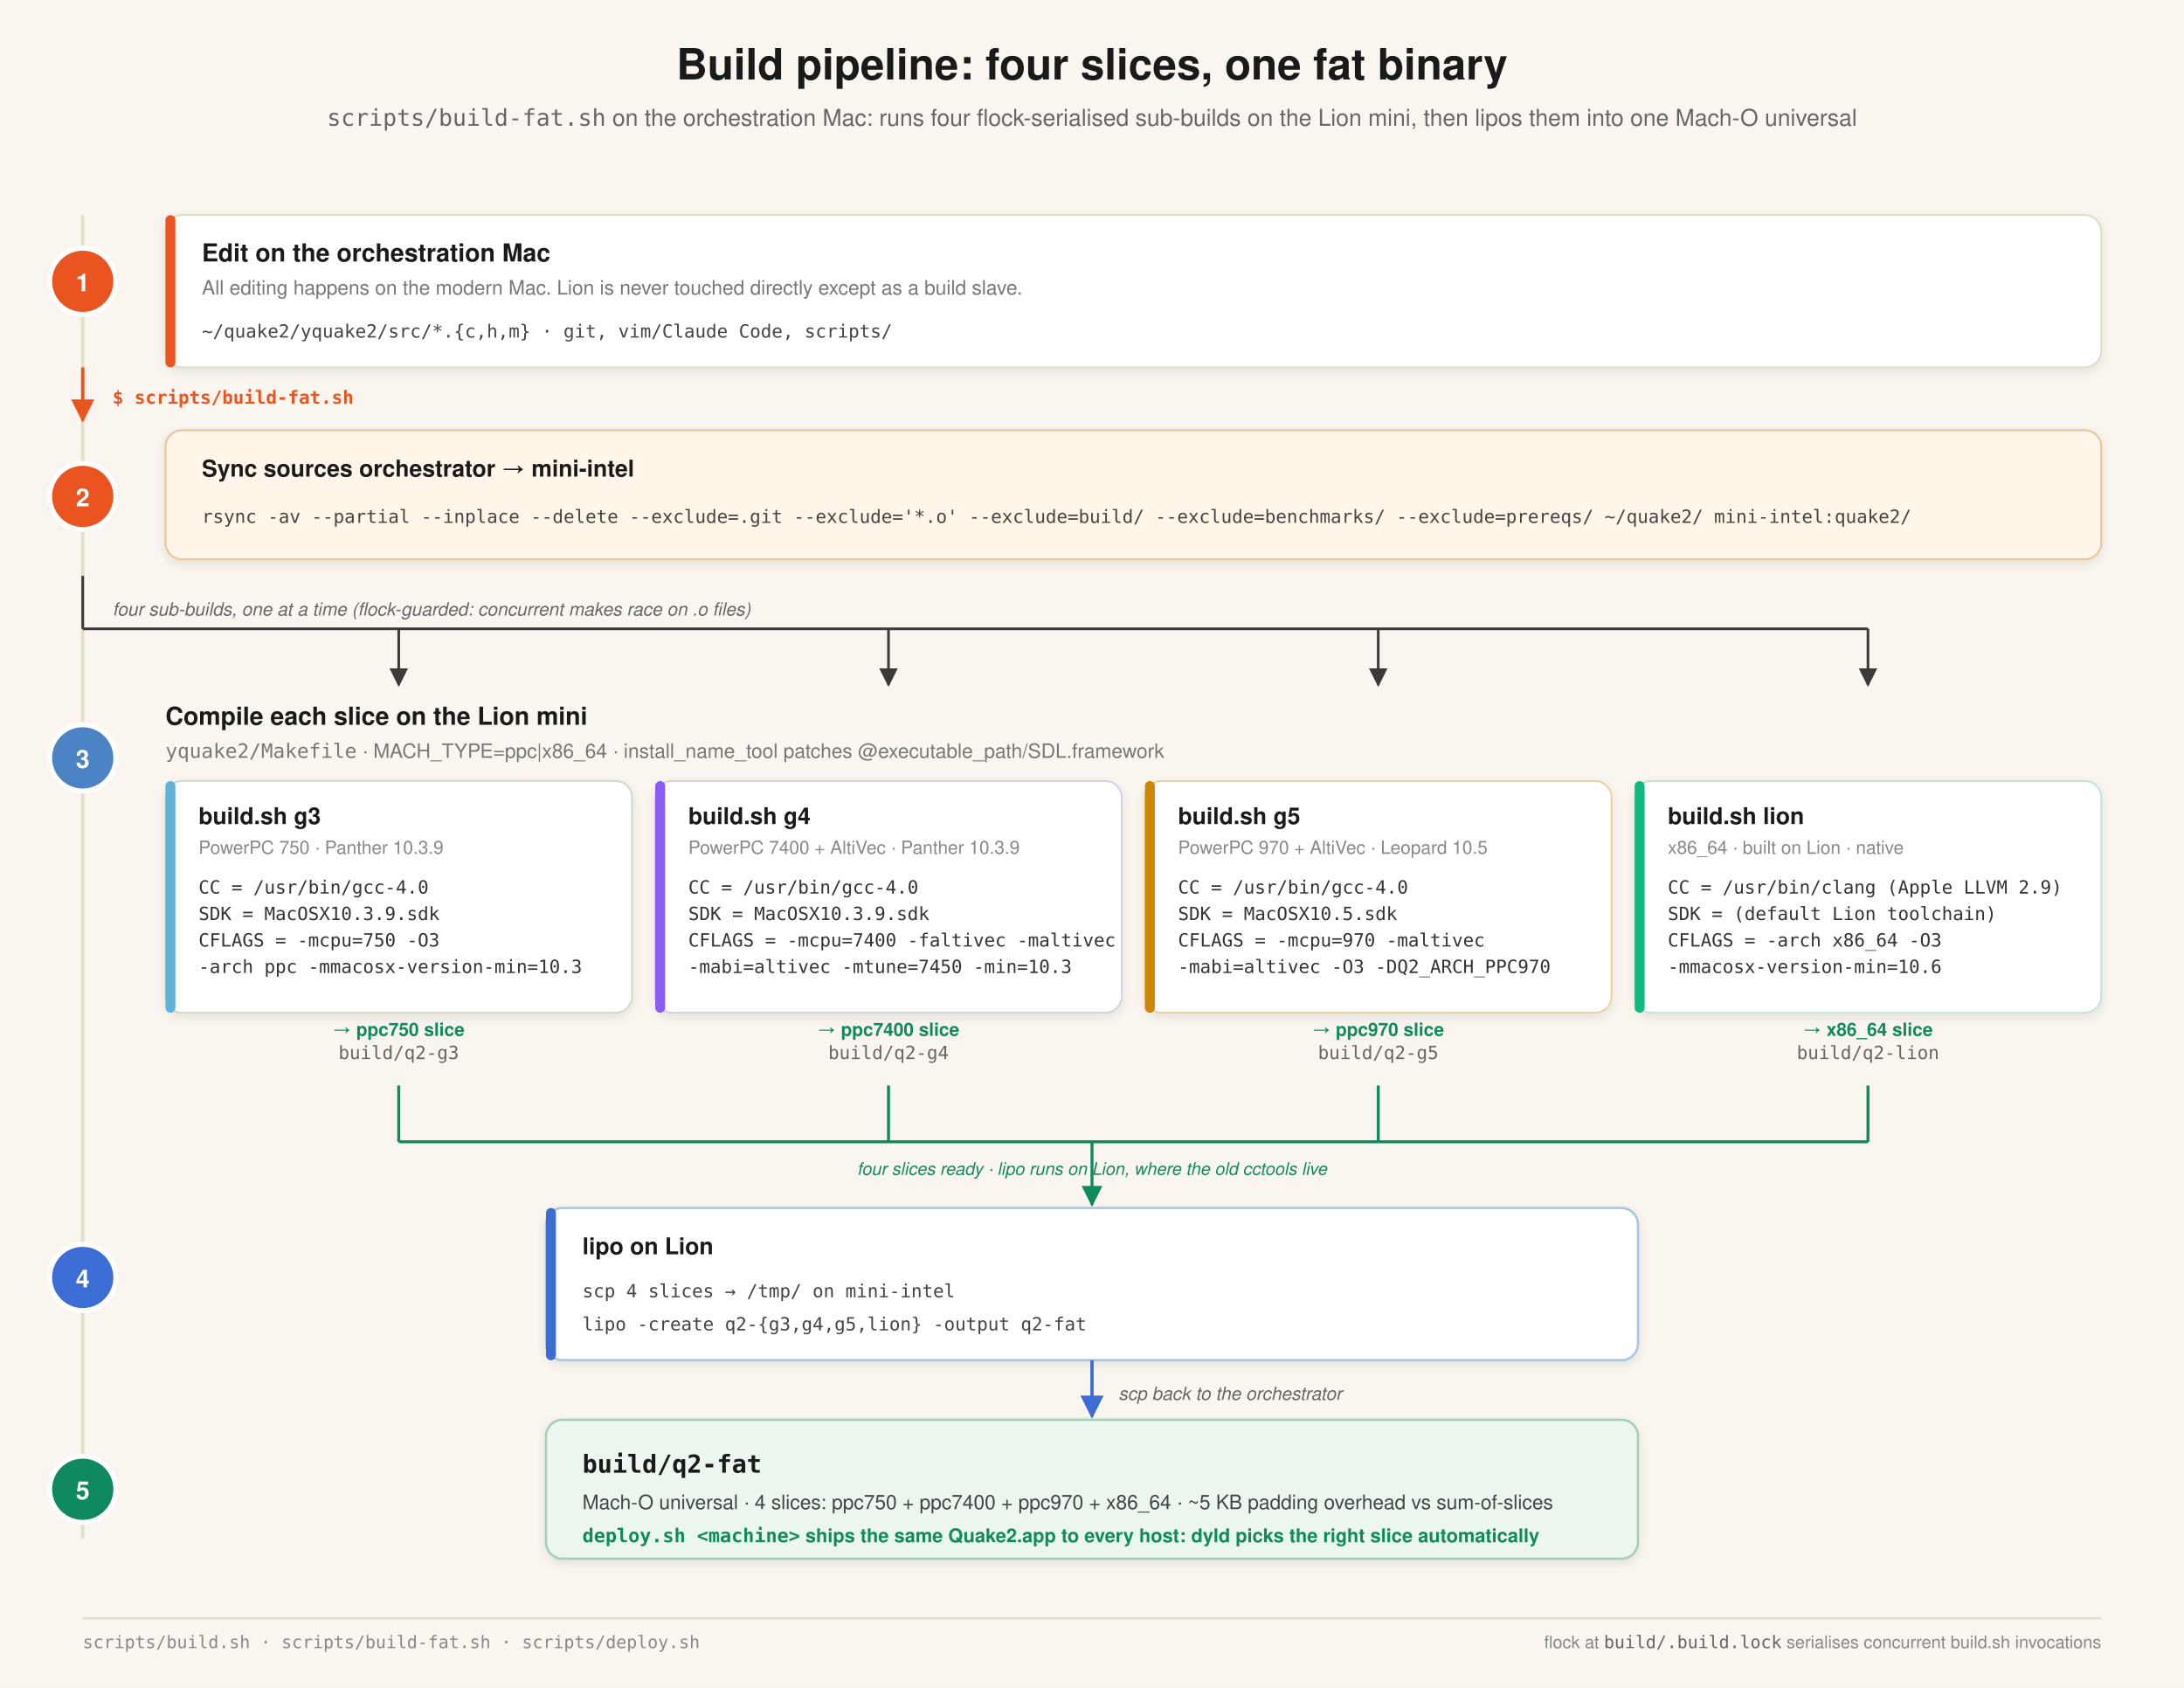
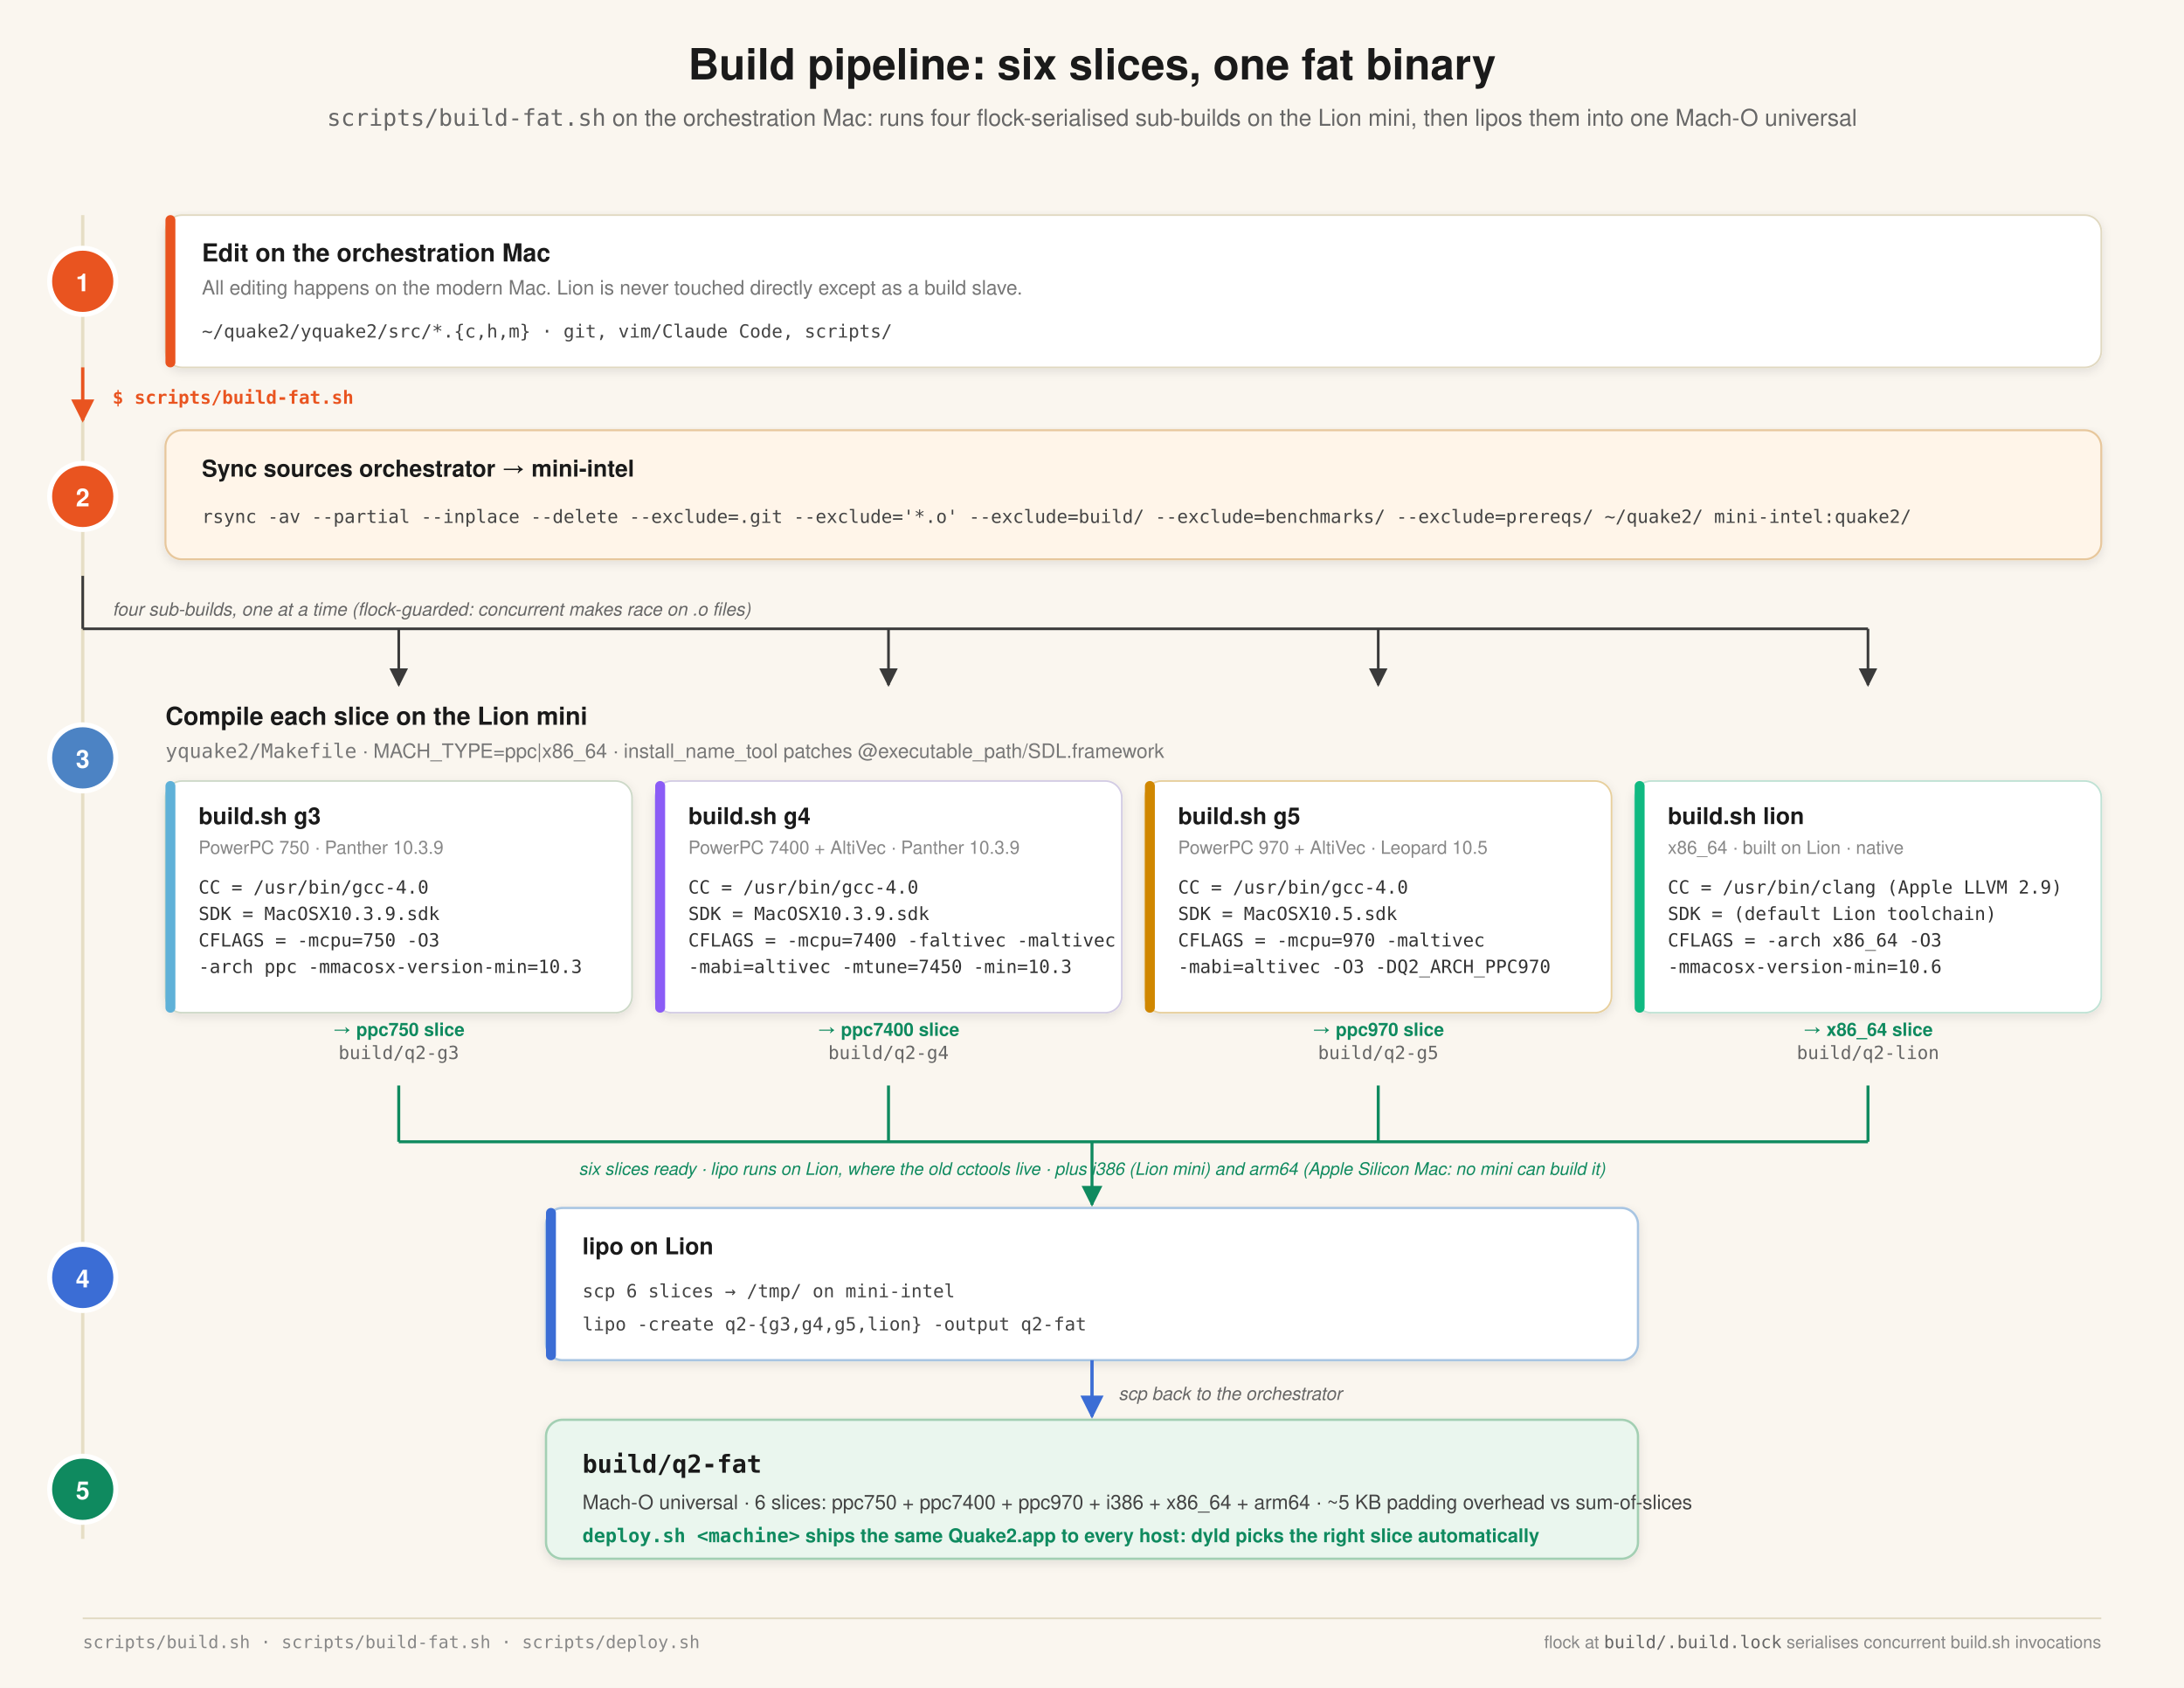
<svg xmlns="http://www.w3.org/2000/svg" viewBox="0 0 1320 1020" font-family="-apple-system, system-ui, 'Segoe UI', Helvetica, Arial, sans-serif">
  <defs>
    <marker id="bp-ar" viewBox="0 0 10 10" refX="9" refY="5" markerWidth="7" markerHeight="7" orient="auto-start-reverse">
      <path d="M 0 0 L 10 5 L 0 10 z" fill="#3a3a3a" />
    </marker>
    <marker id="bp-ar-orange" viewBox="0 0 10 10" refX="9" refY="5" markerWidth="7" markerHeight="7" orient="auto-start-reverse">
      <path d="M 0 0 L 10 5 L 0 10 z" fill="#e95420" />
    </marker>
    <marker id="bp-ar-green" viewBox="0 0 10 10" refX="9" refY="5" markerWidth="7" markerHeight="7" orient="auto-start-reverse">
      <path d="M 0 0 L 10 5 L 0 10 z" fill="#0f8a5f" />
    </marker>
    <marker id="bp-ar-blue" viewBox="0 0 10 10" refX="9" refY="5" markerWidth="7" markerHeight="7" orient="auto-start-reverse">
      <path d="M 0 0 L 10 5 L 0 10 z" fill="#3b6dd5" />
    </marker>
    <filter id="bp-shadow" x="-5%" y="-5%" width="110%" height="115%">
      <feDropShadow dx="0" dy="2" stdDeviation="3" flood-opacity="0.10" />
    </filter>
  </defs>
  <rect width="1320" height="1020" fill="#faf6ef" />
-   <text x="660" y="48" text-anchor="middle" font-size="26" font-weight="700" fill="#1a1a1a">Build pipeline: four slices, one fat binary</text>
+   <text x="660" y="48" text-anchor="middle" font-size="26" font-weight="700" fill="#1a1a1a">Build pipeline: six slices, one fat binary</text>
  <text x="660" y="76" text-anchor="middle" font-size="14" fill="#666">
    <tspan font-family="ui-monospace, Menlo, Consolas, monospace">scripts/build-fat.sh</tspan> on the orchestration Mac: runs four flock-serialised sub-builds on the Lion mini, then lipos them into one Mach-O universal</text>
  <g transform="translate(50, 130)">
    <line x1="0" y1="0" x2="0" y2="800" stroke="#e6dec5" stroke-width="2" />
  </g>
  <g transform="translate(0, 130)">
    <circle cx="50" cy="40" r="20" fill="#e95420" stroke="#fff" stroke-width="3" />
    <text x="50" y="46" text-anchor="middle" font-size="15" font-weight="700" fill="#ffffff">1</text>
    <g transform="translate(100, 0)">
      <rect x="0" y="0" width="1170" height="92" rx="10" fill="#ffffff" stroke="#e0d8c0" stroke-width="1" filter="url(#bp-shadow)" />
      <rect x="0" y="0" width="6" height="92" rx="3" fill="#e95420" />
      <text x="22" y="28" font-size="15" font-weight="700" fill="#1a1a1a">Edit on the orchestration Mac</text>
      <text x="22" y="48" font-size="12" fill="#777">All editing happens on the modern Mac. Lion is never touched directly except as a build slave.</text>
      <g font-family="ui-monospace, Menlo, Consolas, monospace" font-size="11" fill="#444">
        <text x="22" y="74">~/quake2/yquake2/src/*.{c,h,m}   ·   git, vim/Claude Code, scripts/</text>
      </g>
    </g>
  </g>
  <g stroke="#e95420" stroke-width="2" fill="none">
    <path d="M 50 222 L 50 254" marker-end="url(#bp-ar-orange)" />
  </g>
  <text x="68" y="244" font-family="ui-monospace, Menlo, Consolas, monospace" font-size="11" font-weight="700" fill="#e95420">$ scripts/build-fat.sh</text>
  <g transform="translate(0, 260)">
    <circle cx="50" cy="40" r="20" fill="#e95420" stroke="#fff" stroke-width="3" />
    <text x="50" y="46" text-anchor="middle" font-size="15" font-weight="700" fill="#ffffff">2</text>
    <g transform="translate(100, 0)">
      <rect x="0" y="0" width="1170" height="78" rx="10" fill="#fff5e9" stroke="#e7c79c" stroke-width="1.2" filter="url(#bp-shadow)" />
      <text x="22" y="28" font-size="14" font-weight="700" fill="#1a1a1a">Sync sources orchestrator → mini-intel</text>
      <g font-family="ui-monospace, Menlo, Consolas, monospace" font-size="11" fill="#444">
        <text x="22" y="56">rsync -av --partial --inplace --delete --exclude=.git --exclude='*.o' --exclude=build/ --exclude=benchmarks/ --exclude=prereqs/  ~/quake2/  mini-intel:quake2/</text>
      </g>
    </g>
  </g>
  <g stroke="#3a3a3a" stroke-width="1.6" fill="none">
    <path d="M 50 348 L 50 380" />
    <path d="M 50 380 L 1129 380" />
    <path d="M 241 380 L 241 414" marker-end="url(#bp-ar)" />
    <path d="M 537 380 L 537 414" marker-end="url(#bp-ar)" />
    <path d="M 833 380 L 833 414" marker-end="url(#bp-ar)" />
    <path d="M 1129 380 L 1129 414" marker-end="url(#bp-ar)" />
  </g>
  <text x="68" y="372" font-size="11" font-style="italic" fill="#666">four sub-builds, one at a time (flock-guarded: concurrent makes race on .o files)</text>
  <g transform="translate(0, 416)">
    <circle cx="50" cy="42" r="20" fill="#4c83c4" stroke="#fff" stroke-width="3" />
    <text x="50" y="48" text-anchor="middle" font-size="15" font-weight="700" fill="#ffffff">3</text>
    <text x="100" y="22" font-size="15" font-weight="700" fill="#1a1a1a">Compile each slice on the Lion mini</text>
    <text x="100" y="42" font-size="12" fill="#777">
      <tspan font-family="ui-monospace, Menlo, Consolas, monospace">yquake2/Makefile</tspan> · MACH_TYPE=ppc|x86_64 · install_name_tool patches @executable_path/SDL.framework</text>
    <g transform="translate(100, 56)">
      <g transform="translate(0, 0)">
        <rect x="0" y="0" width="282" height="140" rx="10" fill="#ffffff" stroke="#cdd9c8" stroke-width="1" filter="url(#bp-shadow)" />
        <rect x="0" y="0" width="6" height="140" rx="3" fill="#5fb1d8" />
        <text x="20" y="26" font-size="14" font-weight="700" fill="#1a1a1a">build.sh g3</text>
        <text x="20" y="44" font-size="11" fill="#888">PowerPC 750 · Panther 10.3.9</text>
        <g font-family="ui-monospace, Menlo, Consolas, monospace" font-size="11" fill="#333">
          <text x="20" y="68">CC = /usr/bin/gcc-4.0</text>
          <text x="20" y="84">SDK = MacOSX10.3.9.sdk</text>
          <text x="20" y="100">CFLAGS = -mcpu=750 -O3</text>
          <text x="20" y="116">         -arch ppc -mmacosx-version-min=10.3</text>
        </g>
      </g>
      <g transform="translate(296, 0)">
        <rect x="0" y="0" width="282" height="140" rx="10" fill="#ffffff" stroke="#d3cce4" stroke-width="1" filter="url(#bp-shadow)" />
        <rect x="0" y="0" width="6" height="140" rx="3" fill="#8b5cf6" />
        <text x="20" y="26" font-size="14" font-weight="700" fill="#1a1a1a">build.sh g4</text>
        <text x="20" y="44" font-size="11" fill="#888">PowerPC 7400 + AltiVec · Panther 10.3.9</text>
        <g font-family="ui-monospace, Menlo, Consolas, monospace" font-size="11" fill="#333">
          <text x="20" y="68">CC = /usr/bin/gcc-4.0</text>
          <text x="20" y="84">SDK = MacOSX10.3.9.sdk</text>
          <text x="20" y="100">CFLAGS = -mcpu=7400 -faltivec -maltivec</text>
          <text x="20" y="116">         -mabi=altivec -mtune=7450 -min=10.3</text>
        </g>
      </g>
      <g transform="translate(592, 0)">
        <rect x="0" y="0" width="282" height="140" rx="10" fill="#ffffff" stroke="#e7cf9c" stroke-width="1" filter="url(#bp-shadow)" />
        <rect x="0" y="0" width="6" height="140" rx="3" fill="#d08700" />
        <text x="20" y="26" font-size="14" font-weight="700" fill="#1a1a1a">build.sh g5</text>
        <text x="20" y="44" font-size="11" fill="#888">PowerPC 970 + AltiVec · Leopard 10.5</text>
        <g font-family="ui-monospace, Menlo, Consolas, monospace" font-size="11" fill="#333">
          <text x="20" y="68">CC = /usr/bin/gcc-4.0</text>
          <text x="20" y="84">SDK = MacOSX10.5.sdk</text>
          <text x="20" y="100">CFLAGS = -mcpu=970 -maltivec</text>
          <text x="20" y="116">         -mabi=altivec -O3 -DQ2_ARCH_PPC970</text>
        </g>
      </g>
      <g transform="translate(888, 0)">
        <rect x="0" y="0" width="282" height="140" rx="10" fill="#ffffff" stroke="#bfe2d4" stroke-width="1" filter="url(#bp-shadow)" />
        <rect x="0" y="0" width="6" height="140" rx="3" fill="#10b981" />
        <text x="20" y="26" font-size="14" font-weight="700" fill="#1a1a1a">build.sh lion</text>
        <text x="20" y="44" font-size="11" fill="#888">x86_64 · built on Lion · native</text>
        <g font-family="ui-monospace, Menlo, Consolas, monospace" font-size="11" fill="#333">
          <text x="20" y="68">CC = /usr/bin/clang  (Apple LLVM 2.9)</text>
          <text x="20" y="84">SDK = (default Lion toolchain)</text>
          <text x="20" y="100">CFLAGS = -arch x86_64 -O3</text>
          <text x="20" y="116">         -mmacosx-version-min=10.6</text>
        </g>
      </g>
    </g>
    <g transform="translate(100, 210)" font-size="11" font-weight="700" fill="#0f8a5f">
      <text x="141" y="0" text-anchor="middle">→ ppc750 slice</text>
      <text x="141" y="14" text-anchor="middle" font-weight="500" font-family="ui-monospace, Menlo, Consolas, monospace" fill="#666">build/q2-g3</text>
      <text x="437" y="0" text-anchor="middle">→ ppc7400 slice</text>
      <text x="437" y="14" text-anchor="middle" font-weight="500" font-family="ui-monospace, Menlo, Consolas, monospace" fill="#666">build/q2-g4</text>
      <text x="733" y="0" text-anchor="middle">→ ppc970 slice</text>
      <text x="733" y="14" text-anchor="middle" font-weight="500" font-family="ui-monospace, Menlo, Consolas, monospace" fill="#666">build/q2-g5</text>
      <text x="1029" y="0" text-anchor="middle">→ x86_64 slice</text>
      <text x="1029" y="14" text-anchor="middle" font-weight="500" font-family="ui-monospace, Menlo, Consolas, monospace" fill="#666">build/q2-lion</text>
    </g>
  </g>
  <g stroke="#0f8a5f" stroke-width="1.8" fill="none">
    <path d="M 241 656 L 241 690" />
    <path d="M 537 656 L 537 690" />
    <path d="M 833 656 L 833 690" />
    <path d="M 1129 656 L 1129 690" />
    <path d="M 241 690 L 1129 690" />
    <path d="M 660 690 L 660 728" marker-end="url(#bp-ar-green)" />
  </g>
-   <text x="660" y="710" text-anchor="middle" font-size="10.5" font-style="italic" fill="#0f8a5f">four slices ready · lipo runs on Lion, where the old cctools live</text>
+   <text x="660" y="710" text-anchor="middle" font-size="10.5" font-style="italic" fill="#0f8a5f">six slices ready · lipo runs on Lion, where the old cctools live · plus i386 (Lion mini) and arm64 (Apple Silicon Mac: no mini can build it)</text>
  <g transform="translate(0, 730)">
    <circle cx="50" cy="42" r="20" fill="#3b6dd5" stroke="#fff" stroke-width="3" />
    <text x="50" y="48" text-anchor="middle" font-size="15" font-weight="700" fill="#ffffff">4</text>
    <g transform="translate(330, 0)">
      <rect x="0" y="0" width="660" height="92" rx="10" fill="#ffffff" stroke="#a8c5e2" stroke-width="1.4" filter="url(#bp-shadow)" />
      <rect x="0" y="0" width="6" height="92" rx="3" fill="#3b6dd5" />
      <text x="22" y="28" font-size="14" font-weight="700" fill="#1a1a1a">lipo on Lion</text>
      <g font-family="ui-monospace, Menlo, Consolas, monospace" font-size="11" fill="#444">
-         <text x="22" y="54">scp 4 slices → /tmp/ on mini-intel</text>
+         <text x="22" y="54">scp 6 slices → /tmp/ on mini-intel</text>
        <text x="22" y="74">lipo -create  q2-{g3,g4,g5,lion}  -output  q2-fat</text>
      </g>
    </g>
  </g>
  <g stroke="#3b6dd5" stroke-width="2" fill="none">
    <path d="M 660 822 L 660 856" marker-end="url(#bp-ar-blue)" />
  </g>
  <text x="676" y="846" font-size="11" font-style="italic" fill="#666">scp back to the orchestrator</text>
  <g transform="translate(0, 858)">
    <circle cx="50" cy="42" r="20" fill="#0f8a5f" stroke="#fff" stroke-width="3" />
    <text x="50" y="48" text-anchor="middle" font-size="15" font-weight="700" fill="#ffffff">5</text>
    <g transform="translate(330, 0)">
      <rect x="0" y="0" width="660" height="84" rx="10" fill="#eaf6ee" stroke="#a3cfb3" stroke-width="1.4" filter="url(#bp-shadow)" />
      <text x="22" y="32" font-family="ui-monospace, Menlo, Consolas, monospace" font-size="15" font-weight="700" fill="#1a1a1a">build/q2-fat</text>
-       <text x="22" y="54" font-size="12" fill="#444">Mach-O universal · 4 slices: ppc750 + ppc7400 + ppc970 + x86_64 · ~5 KB padding overhead vs sum-of-slices</text>
+       <text x="22" y="54" font-size="12" fill="#444">Mach-O universal · 6 slices: ppc750 + ppc7400 + ppc970 + i386 + x86_64 + arm64 · ~5 KB padding overhead vs sum-of-slices</text>
      <text x="22" y="74" font-size="11.5" fill="#0f8a5f" font-weight="600">
        <tspan font-family="ui-monospace, Menlo, Consolas, monospace">deploy.sh &lt;machine&gt;</tspan> ships the same Quake2.app to every host: dyld picks the right slice automatically</text>
    </g>
  </g>
  <g transform="translate(50, 990)">
    <line x1="0" y1="-12" x2="1220" y2="-12" stroke="#e0d8c0" stroke-width="1" />
    <text x="0" y="6" font-family="ui-monospace, Menlo, Consolas, monospace" font-size="10.5" fill="#888">scripts/build.sh · scripts/build-fat.sh · scripts/deploy.sh</text>
    <text x="1220" y="6" text-anchor="end" font-size="10.5" fill="#888">flock at <tspan font-family="ui-monospace, Menlo, Consolas, monospace" fill="#666">build/.build.lock</tspan> serialises concurrent build.sh invocations</text>
  </g>
</svg>
